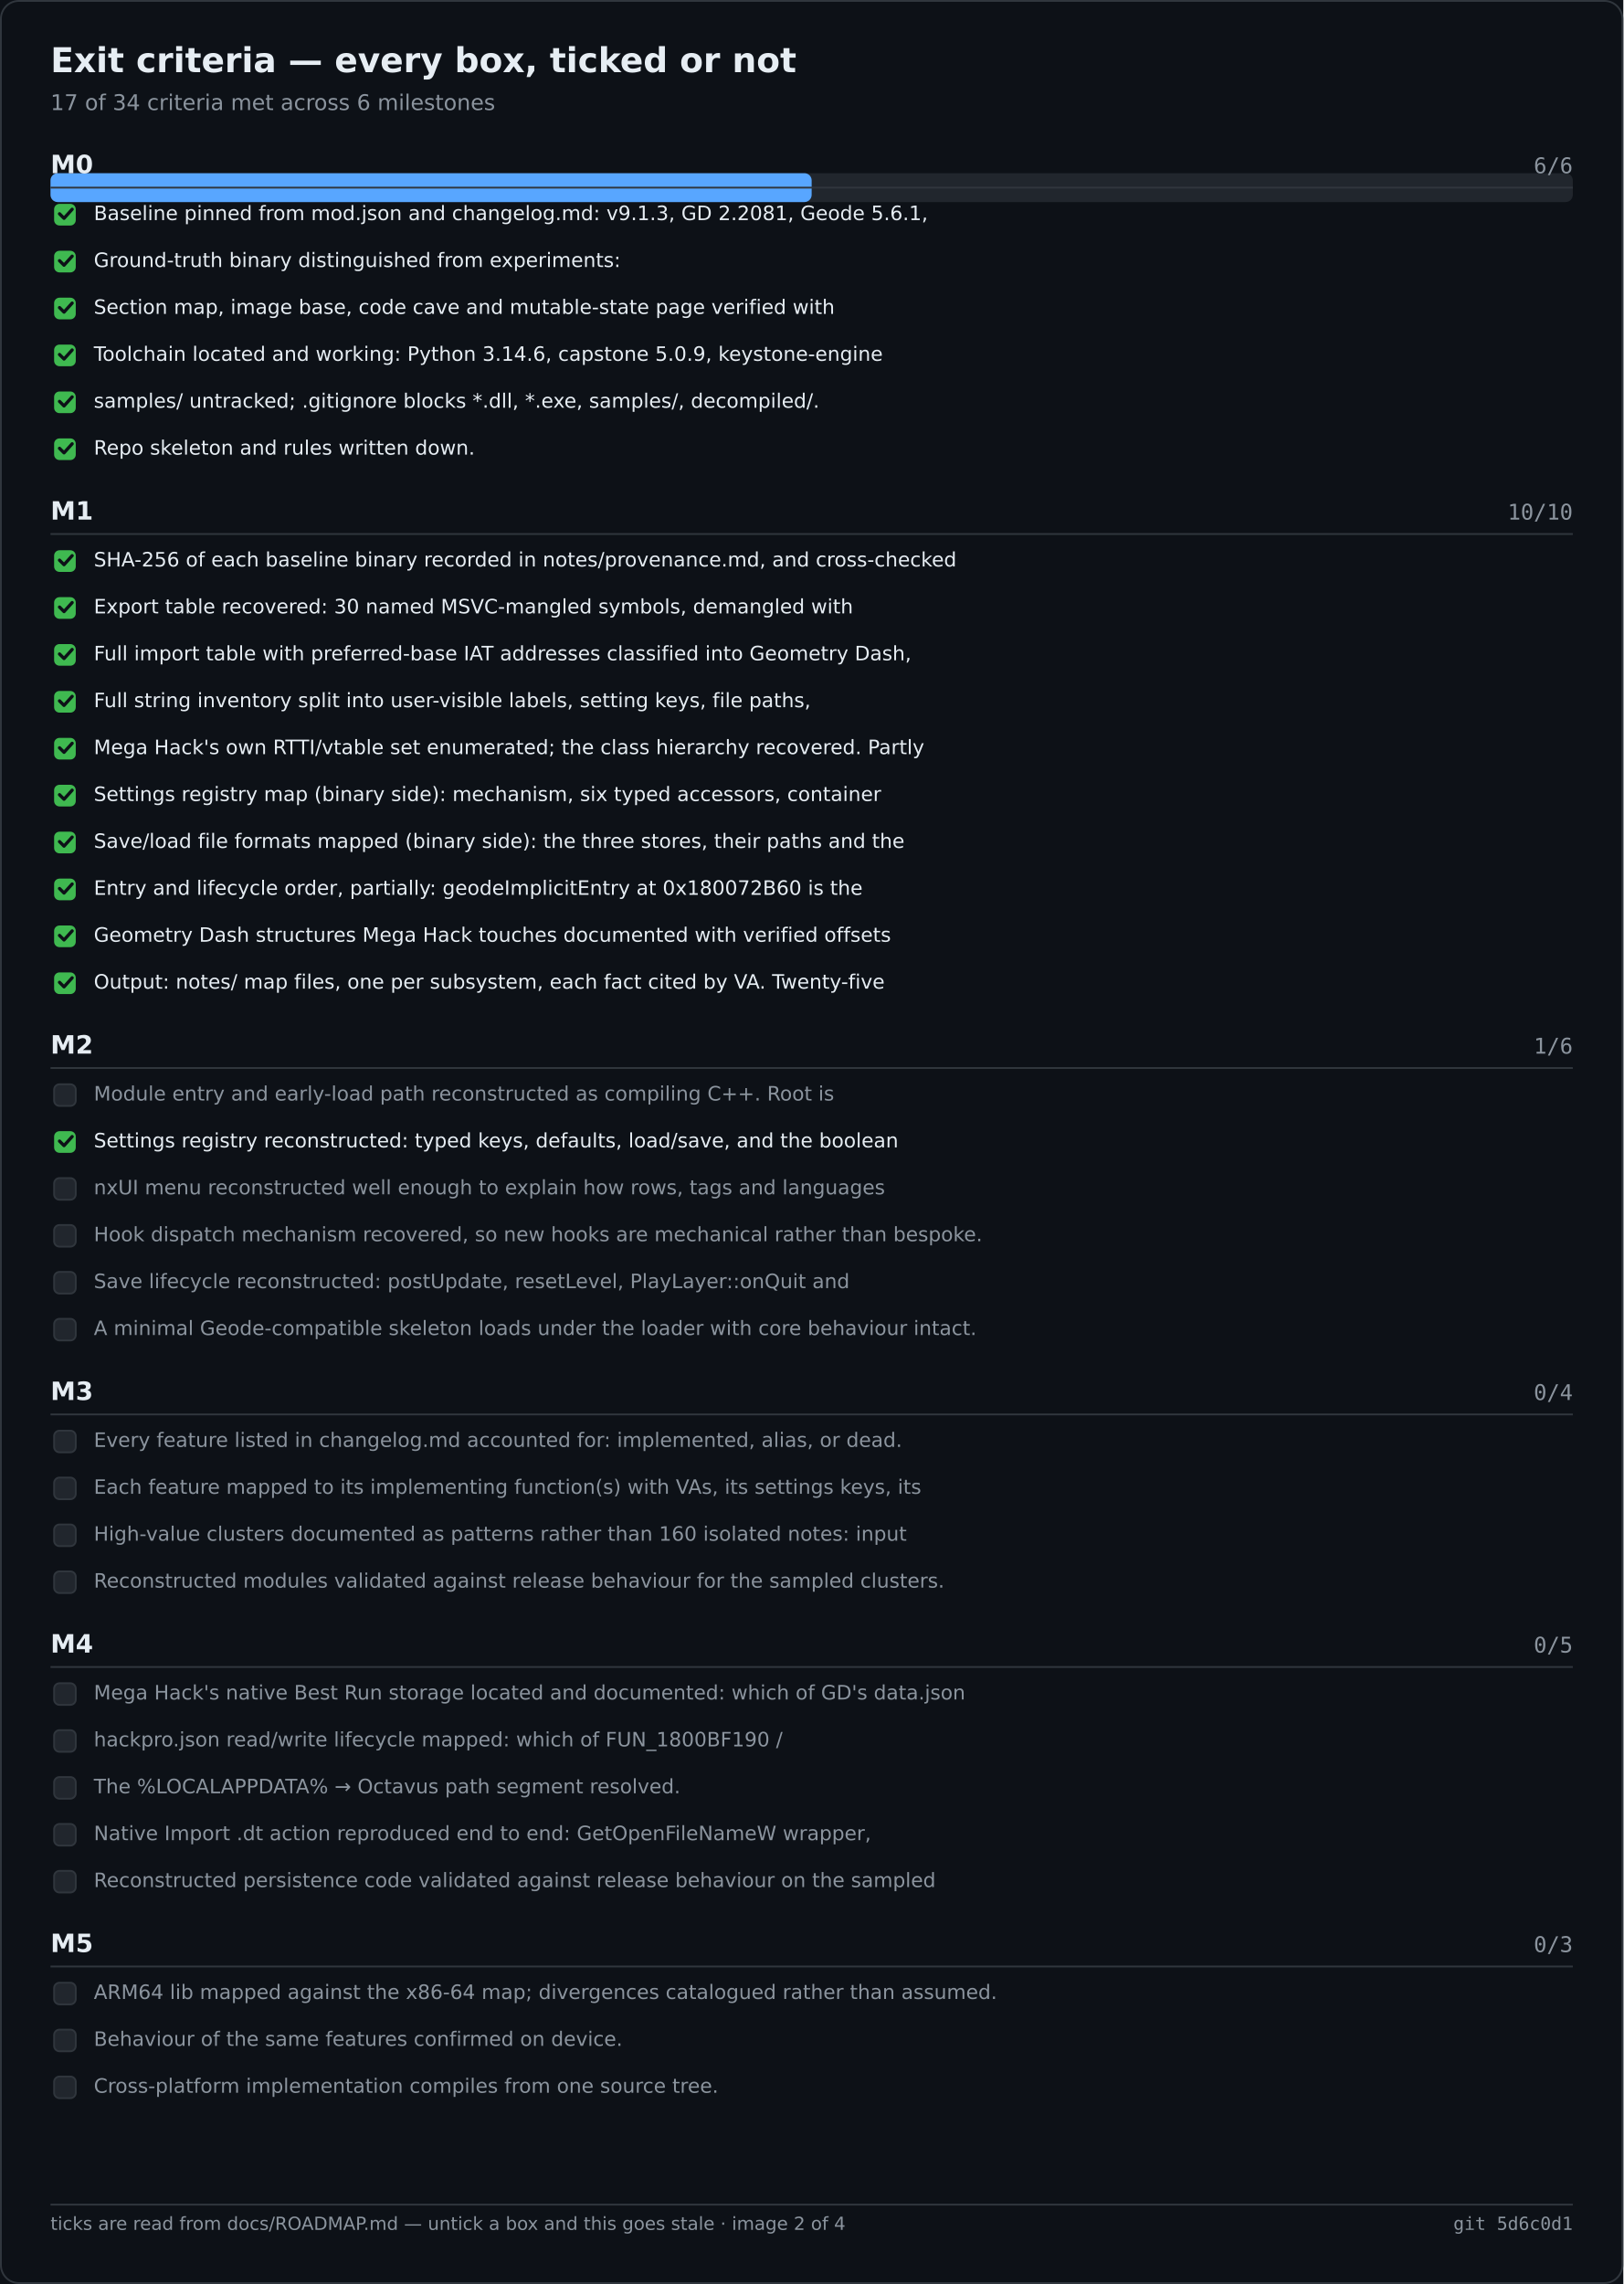
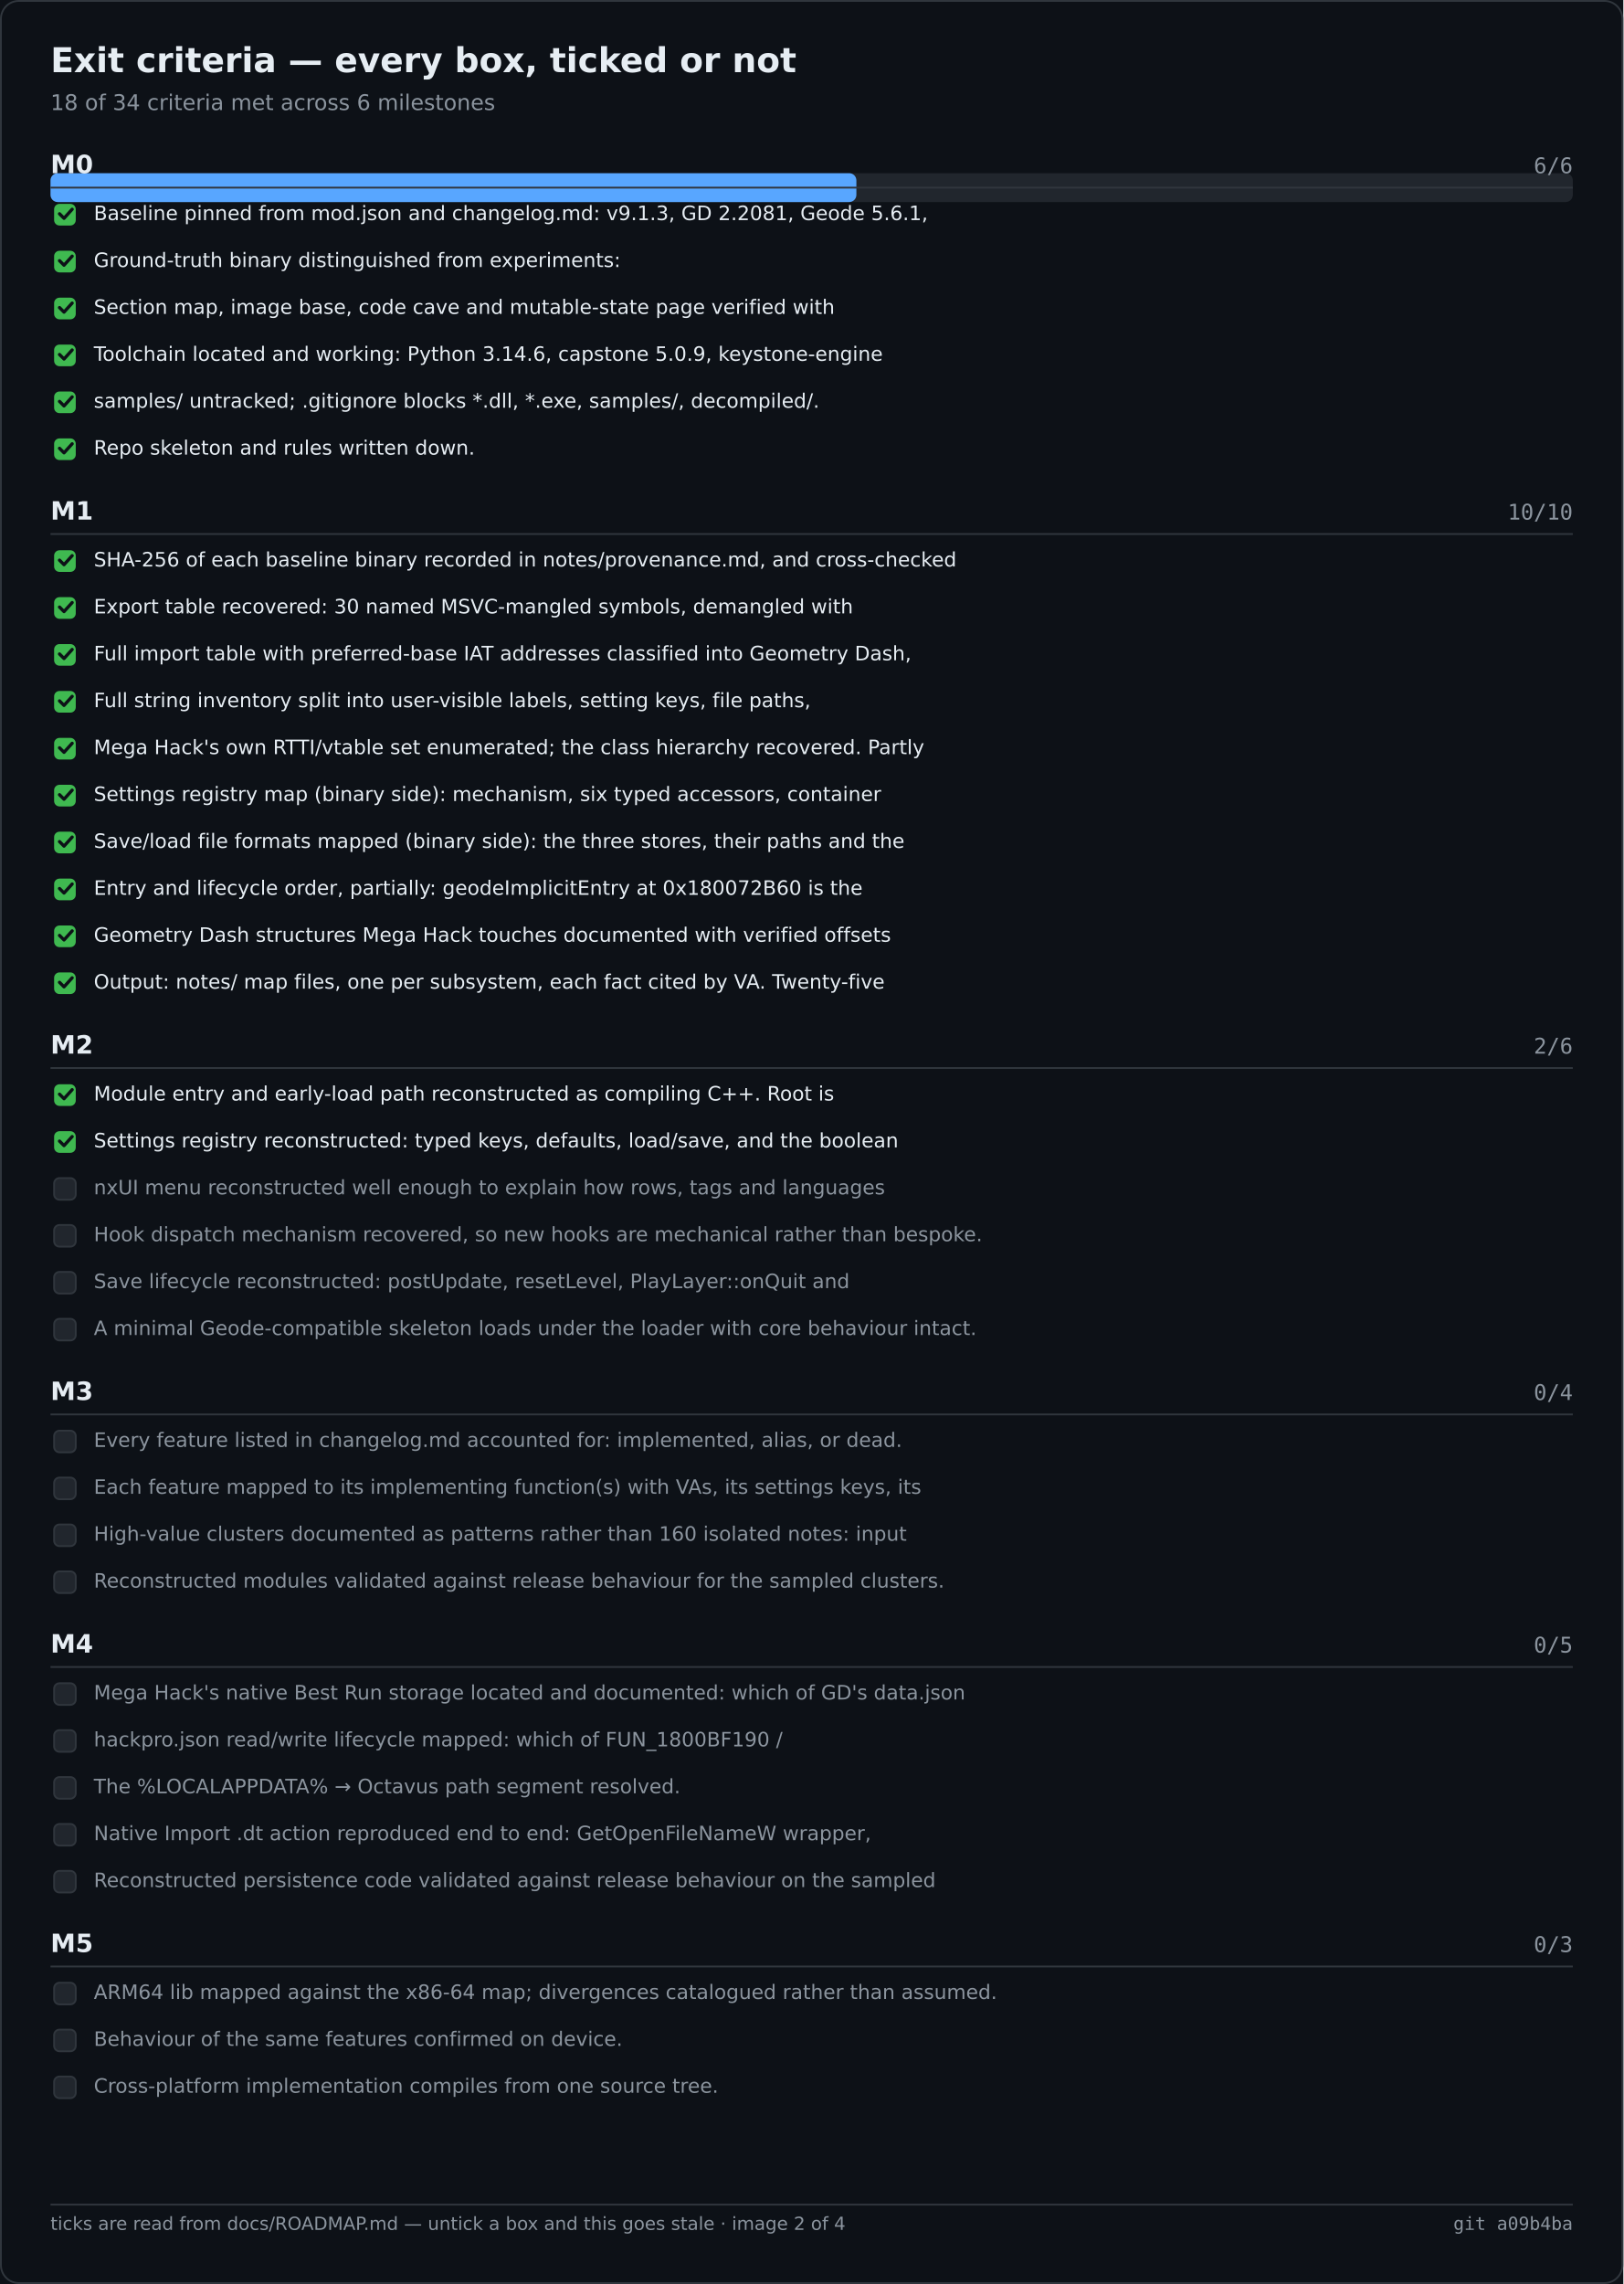
<svg xmlns="http://www.w3.org/2000/svg" width="900" height="1266" viewBox="0 0 900 1266" role="img" aria-label="Exit criteria — every box, ticked or not">
  <rect width="900" height="1266" fill="#0d1117" />
  <rect x="0.5" y="0.5" width="899" height="1265" fill="none" stroke="#30363d" rx="10" />
  <text x="28" y="40" font-family="Segoe UI,DejaVu Sans,Helvetica,sans-serif" font-size="19" font-weight="600" fill="#e6edf3">Exit criteria — every box, ticked or not</text>
-   <text x="28" y="61" font-family="Segoe UI,DejaVu Sans,Helvetica,sans-serif" font-size="12" fill="#8b949e">17 of 34 criteria met across 6 milestones</text>
+   <text x="28" y="61" font-family="Segoe UI,DejaVu Sans,Helvetica,sans-serif" font-size="12" fill="#8b949e">18 of 34 criteria met across 6 milestones</text>
  <rect x="28.0" y="96.0" width="844.0" height="16.0" fill="#21262d" rx="4" />
-   <rect x="28.0" y="96.0" width="422.0" height="16.0" fill="#58a6ff" rx="4" />
+   <rect x="28.0" y="96.0" width="446.8" height="16.0" fill="#58a6ff" rx="4" />
  <text x="28.0" y="96.0" font-family="Segoe UI,DejaVu Sans,Helvetica,sans-serif" font-size="14" fill="#e6edf3" font-weight="600">M0</text>
  <text x="872.0" y="96.0" font-family="Cascadia Mono,Consolas,DejaVu Sans Mono,monospace" font-size="12" fill="#8b949e" text-anchor="end">6/6</text>
  <text x="28.0" y="288.0" font-family="Segoe UI,DejaVu Sans,Helvetica,sans-serif" font-size="14" fill="#e6edf3" font-weight="600">M1</text>
  <text x="872.0" y="288.0" font-family="Cascadia Mono,Consolas,DejaVu Sans Mono,monospace" font-size="12" fill="#8b949e" text-anchor="end">10/10</text>
  <text x="28.0" y="584.0" font-family="Segoe UI,DejaVu Sans,Helvetica,sans-serif" font-size="14" fill="#e6edf3" font-weight="600">M2</text>
-   <text x="872.0" y="584.0" font-family="Cascadia Mono,Consolas,DejaVu Sans Mono,monospace" font-size="12" fill="#8b949e" text-anchor="end">1/6</text>
+   <text x="872.0" y="584.0" font-family="Cascadia Mono,Consolas,DejaVu Sans Mono,monospace" font-size="12" fill="#8b949e" text-anchor="end">2/6</text>
  <text x="28.0" y="776.0" font-family="Segoe UI,DejaVu Sans,Helvetica,sans-serif" font-size="14" fill="#e6edf3" font-weight="600">M3</text>
  <text x="872.0" y="776.0" font-family="Cascadia Mono,Consolas,DejaVu Sans Mono,monospace" font-size="12" fill="#8b949e" text-anchor="end">0/4</text>
  <text x="28.0" y="916.0" font-family="Segoe UI,DejaVu Sans,Helvetica,sans-serif" font-size="14" fill="#e6edf3" font-weight="600">M4</text>
  <text x="872.0" y="916.0" font-family="Cascadia Mono,Consolas,DejaVu Sans Mono,monospace" font-size="12" fill="#8b949e" text-anchor="end">0/5</text>
  <text x="28.0" y="1082.0" font-family="Segoe UI,DejaVu Sans,Helvetica,sans-serif" font-size="14" fill="#e6edf3" font-weight="600">M5</text>
  <text x="872.0" y="1082.0" font-family="Cascadia Mono,Consolas,DejaVu Sans Mono,monospace" font-size="12" fill="#8b949e" text-anchor="end">0/3</text>
  <line x1="28.0" y1="104.0" x2="872.0" y2="104.0" stroke="#30363d" stroke-width="1" />
  <rect x="30.0" y="113.0" width="12.0" height="12.0" fill="#3fb950" rx="3" />
  <path d="M33 118.5 l2.5 2.5 l4.5 -5" fill="none" stroke="#0d1117" stroke-width="1.8" stroke-linecap="round" stroke-linejoin="round" />
  <text x="52.0" y="122.0" font-family="Segoe UI,DejaVu Sans,Helvetica,sans-serif" font-size="11" fill="#e6edf3">Baseline pinned from mod.json and changelog.md: v9.1.3, GD 2.2081, Geode 5.6.1,</text>
  <rect x="30.0" y="139.0" width="12.0" height="12.0" fill="#3fb950" rx="3" />
  <path d="M33 144.5 l2.5 2.5 l4.5 -5" fill="none" stroke="#0d1117" stroke-width="1.8" stroke-linecap="round" stroke-linejoin="round" />
  <text x="52.0" y="148.0" font-family="Segoe UI,DejaVu Sans,Helvetica,sans-serif" font-size="11" fill="#e6edf3">Ground-truth binary distinguished from experiments:</text>
  <rect x="30.0" y="165.0" width="12.0" height="12.0" fill="#3fb950" rx="3" />
  <path d="M33 170.5 l2.5 2.5 l4.5 -5" fill="none" stroke="#0d1117" stroke-width="1.8" stroke-linecap="round" stroke-linejoin="round" />
  <text x="52.0" y="174.0" font-family="Segoe UI,DejaVu Sans,Helvetica,sans-serif" font-size="11" fill="#e6edf3">Section map, image base, code cave and mutable-state page verified with</text>
  <rect x="30.0" y="191.0" width="12.0" height="12.0" fill="#3fb950" rx="3" />
  <path d="M33 196.5 l2.5 2.5 l4.5 -5" fill="none" stroke="#0d1117" stroke-width="1.8" stroke-linecap="round" stroke-linejoin="round" />
  <text x="52.0" y="200.0" font-family="Segoe UI,DejaVu Sans,Helvetica,sans-serif" font-size="11" fill="#e6edf3">Toolchain located and working: Python 3.14.6, capstone 5.0.9, keystone-engine</text>
  <rect x="30.0" y="217.0" width="12.0" height="12.0" fill="#3fb950" rx="3" />
  <path d="M33 222.5 l2.5 2.5 l4.5 -5" fill="none" stroke="#0d1117" stroke-width="1.8" stroke-linecap="round" stroke-linejoin="round" />
  <text x="52.0" y="226.0" font-family="Segoe UI,DejaVu Sans,Helvetica,sans-serif" font-size="11" fill="#e6edf3">samples/ untracked; .gitignore blocks *.dll, *.exe, samples/, decompiled/.</text>
  <rect x="30.0" y="243.0" width="12.0" height="12.0" fill="#3fb950" rx="3" />
  <path d="M33 248.5 l2.5 2.5 l4.5 -5" fill="none" stroke="#0d1117" stroke-width="1.8" stroke-linecap="round" stroke-linejoin="round" />
  <text x="52.0" y="252.0" font-family="Segoe UI,DejaVu Sans,Helvetica,sans-serif" font-size="11" fill="#e6edf3">Repo skeleton and rules written down.</text>
  <line x1="28.0" y1="296.0" x2="872.0" y2="296.0" stroke="#30363d" stroke-width="1" />
  <rect x="30.0" y="305.0" width="12.0" height="12.0" fill="#3fb950" rx="3" />
  <path d="M33 310.5 l2.5 2.5 l4.5 -5" fill="none" stroke="#0d1117" stroke-width="1.8" stroke-linecap="round" stroke-linejoin="round" />
  <text x="52.0" y="314.0" font-family="Segoe UI,DejaVu Sans,Helvetica,sans-serif" font-size="11" fill="#e6edf3">SHA-256 of each baseline binary recorded in notes/provenance.md, and cross-checked</text>
  <rect x="30.0" y="331.0" width="12.0" height="12.0" fill="#3fb950" rx="3" />
  <path d="M33 336.5 l2.5 2.5 l4.5 -5" fill="none" stroke="#0d1117" stroke-width="1.8" stroke-linecap="round" stroke-linejoin="round" />
  <text x="52.0" y="340.0" font-family="Segoe UI,DejaVu Sans,Helvetica,sans-serif" font-size="11" fill="#e6edf3">Export table recovered: 30 named MSVC-mangled symbols, demangled with</text>
  <rect x="30.0" y="357.0" width="12.0" height="12.0" fill="#3fb950" rx="3" />
  <path d="M33 362.5 l2.5 2.5 l4.5 -5" fill="none" stroke="#0d1117" stroke-width="1.8" stroke-linecap="round" stroke-linejoin="round" />
  <text x="52.0" y="366.0" font-family="Segoe UI,DejaVu Sans,Helvetica,sans-serif" font-size="11" fill="#e6edf3">Full import table with preferred-base IAT addresses classified into Geometry Dash,</text>
  <rect x="30.0" y="383.0" width="12.0" height="12.0" fill="#3fb950" rx="3" />
  <path d="M33 388.5 l2.5 2.5 l4.5 -5" fill="none" stroke="#0d1117" stroke-width="1.8" stroke-linecap="round" stroke-linejoin="round" />
  <text x="52.0" y="392.0" font-family="Segoe UI,DejaVu Sans,Helvetica,sans-serif" font-size="11" fill="#e6edf3">Full string inventory split into user-visible labels, setting keys, file paths,</text>
  <rect x="30.0" y="409.0" width="12.0" height="12.0" fill="#3fb950" rx="3" />
  <path d="M33 414.5 l2.5 2.5 l4.5 -5" fill="none" stroke="#0d1117" stroke-width="1.8" stroke-linecap="round" stroke-linejoin="round" />
  <text x="52.0" y="418.0" font-family="Segoe UI,DejaVu Sans,Helvetica,sans-serif" font-size="11" fill="#e6edf3">Mega Hack's own RTTI/vtable set enumerated; the class hierarchy recovered. Partly</text>
  <rect x="30.0" y="435.0" width="12.0" height="12.0" fill="#3fb950" rx="3" />
  <path d="M33 440.5 l2.5 2.5 l4.5 -5" fill="none" stroke="#0d1117" stroke-width="1.8" stroke-linecap="round" stroke-linejoin="round" />
  <text x="52.0" y="444.0" font-family="Segoe UI,DejaVu Sans,Helvetica,sans-serif" font-size="11" fill="#e6edf3">Settings registry map (binary side): mechanism, six typed accessors, container</text>
  <rect x="30.0" y="461.0" width="12.0" height="12.0" fill="#3fb950" rx="3" />
  <path d="M33 466.5 l2.5 2.5 l4.5 -5" fill="none" stroke="#0d1117" stroke-width="1.8" stroke-linecap="round" stroke-linejoin="round" />
  <text x="52.0" y="470.0" font-family="Segoe UI,DejaVu Sans,Helvetica,sans-serif" font-size="11" fill="#e6edf3">Save/load file formats mapped (binary side): the three stores, their paths and the</text>
  <rect x="30.0" y="487.0" width="12.0" height="12.0" fill="#3fb950" rx="3" />
  <path d="M33 492.5 l2.5 2.5 l4.5 -5" fill="none" stroke="#0d1117" stroke-width="1.8" stroke-linecap="round" stroke-linejoin="round" />
  <text x="52.0" y="496.0" font-family="Segoe UI,DejaVu Sans,Helvetica,sans-serif" font-size="11" fill="#e6edf3">Entry and lifecycle order, partially: geodeImplicitEntry at 0x180072B60 is the</text>
  <rect x="30.0" y="513.0" width="12.0" height="12.0" fill="#3fb950" rx="3" />
  <path d="M33 518.5 l2.5 2.5 l4.5 -5" fill="none" stroke="#0d1117" stroke-width="1.8" stroke-linecap="round" stroke-linejoin="round" />
  <text x="52.0" y="522.0" font-family="Segoe UI,DejaVu Sans,Helvetica,sans-serif" font-size="11" fill="#e6edf3">Geometry Dash structures Mega Hack touches documented with verified offsets</text>
  <rect x="30.0" y="539.0" width="12.0" height="12.0" fill="#3fb950" rx="3" />
  <path d="M33 544.5 l2.5 2.5 l4.5 -5" fill="none" stroke="#0d1117" stroke-width="1.8" stroke-linecap="round" stroke-linejoin="round" />
  <text x="52.0" y="548.0" font-family="Segoe UI,DejaVu Sans,Helvetica,sans-serif" font-size="11" fill="#e6edf3">Output: notes/ map files, one per subsystem, each fact cited by VA. Twenty-five</text>
  <line x1="28.0" y1="592.0" x2="872.0" y2="592.0" stroke="#30363d" stroke-width="1" />
-   <rect x="30.0" y="601.0" width="12.0" height="12.0" fill="#21262d" rx="3" stroke="#30363d" stroke-width="1" />
-   <text x="52.0" y="610.0" font-family="Segoe UI,DejaVu Sans,Helvetica,sans-serif" font-size="11" fill="#8b949e">Module entry and early-load path reconstructed as compiling C++. Root is</text>
+   <rect x="30.0" y="601.0" width="12.0" height="12.0" fill="#3fb950" rx="3" />
+   <path d="M33 606.5 l2.5 2.5 l4.5 -5" fill="none" stroke="#0d1117" stroke-width="1.8" stroke-linecap="round" stroke-linejoin="round" />
+   <text x="52.0" y="610.0" font-family="Segoe UI,DejaVu Sans,Helvetica,sans-serif" font-size="11" fill="#e6edf3">Module entry and early-load path reconstructed as compiling C++. Root is</text>
  <rect x="30.0" y="627.0" width="12.0" height="12.0" fill="#3fb950" rx="3" />
  <path d="M33 632.5 l2.5 2.5 l4.5 -5" fill="none" stroke="#0d1117" stroke-width="1.8" stroke-linecap="round" stroke-linejoin="round" />
  <text x="52.0" y="636.0" font-family="Segoe UI,DejaVu Sans,Helvetica,sans-serif" font-size="11" fill="#e6edf3">Settings registry reconstructed: typed keys, defaults, load/save, and the boolean</text>
  <rect x="30.0" y="653.0" width="12.0" height="12.0" fill="#21262d" rx="3" stroke="#30363d" stroke-width="1" />
  <text x="52.0" y="662.0" font-family="Segoe UI,DejaVu Sans,Helvetica,sans-serif" font-size="11" fill="#8b949e">nxUI menu reconstructed well enough to explain how rows, tags and languages</text>
  <rect x="30.0" y="679.0" width="12.0" height="12.0" fill="#21262d" rx="3" stroke="#30363d" stroke-width="1" />
  <text x="52.0" y="688.0" font-family="Segoe UI,DejaVu Sans,Helvetica,sans-serif" font-size="11" fill="#8b949e">Hook dispatch mechanism recovered, so new hooks are mechanical rather than bespoke.</text>
  <rect x="30.0" y="705.0" width="12.0" height="12.0" fill="#21262d" rx="3" stroke="#30363d" stroke-width="1" />
  <text x="52.0" y="714.0" font-family="Segoe UI,DejaVu Sans,Helvetica,sans-serif" font-size="11" fill="#8b949e">Save lifecycle reconstructed: postUpdate, resetLevel, PlayLayer::onQuit and</text>
  <rect x="30.0" y="731.0" width="12.0" height="12.0" fill="#21262d" rx="3" stroke="#30363d" stroke-width="1" />
  <text x="52.0" y="740.0" font-family="Segoe UI,DejaVu Sans,Helvetica,sans-serif" font-size="11" fill="#8b949e">A minimal Geode-compatible skeleton loads under the loader with core behaviour intact.</text>
  <line x1="28.0" y1="784.0" x2="872.0" y2="784.0" stroke="#30363d" stroke-width="1" />
  <rect x="30.0" y="793.0" width="12.0" height="12.0" fill="#21262d" rx="3" stroke="#30363d" stroke-width="1" />
  <text x="52.0" y="802.0" font-family="Segoe UI,DejaVu Sans,Helvetica,sans-serif" font-size="11" fill="#8b949e">Every feature listed in changelog.md accounted for: implemented, alias, or dead.</text>
  <rect x="30.0" y="819.0" width="12.0" height="12.0" fill="#21262d" rx="3" stroke="#30363d" stroke-width="1" />
  <text x="52.0" y="828.0" font-family="Segoe UI,DejaVu Sans,Helvetica,sans-serif" font-size="11" fill="#8b949e">Each feature mapped to its implementing function(s) with VAs, its settings keys, its</text>
  <rect x="30.0" y="845.0" width="12.0" height="12.0" fill="#21262d" rx="3" stroke="#30363d" stroke-width="1" />
  <text x="52.0" y="854.0" font-family="Segoe UI,DejaVu Sans,Helvetica,sans-serif" font-size="11" fill="#8b949e">High-value clusters documented as patterns rather than 160 isolated notes: input</text>
  <rect x="30.0" y="871.0" width="12.0" height="12.0" fill="#21262d" rx="3" stroke="#30363d" stroke-width="1" />
  <text x="52.0" y="880.0" font-family="Segoe UI,DejaVu Sans,Helvetica,sans-serif" font-size="11" fill="#8b949e">Reconstructed modules validated against release behaviour for the sampled clusters.</text>
  <line x1="28.0" y1="924.0" x2="872.0" y2="924.0" stroke="#30363d" stroke-width="1" />
  <rect x="30.0" y="933.0" width="12.0" height="12.0" fill="#21262d" rx="3" stroke="#30363d" stroke-width="1" />
  <text x="52.0" y="942.0" font-family="Segoe UI,DejaVu Sans,Helvetica,sans-serif" font-size="11" fill="#8b949e">Mega Hack's native Best Run storage located and documented: which of GD's data.json</text>
  <rect x="30.0" y="959.0" width="12.0" height="12.0" fill="#21262d" rx="3" stroke="#30363d" stroke-width="1" />
  <text x="52.0" y="968.0" font-family="Segoe UI,DejaVu Sans,Helvetica,sans-serif" font-size="11" fill="#8b949e">hackpro.json read/write lifecycle mapped: which of FUN_1800BF190 /</text>
  <rect x="30.0" y="985.0" width="12.0" height="12.0" fill="#21262d" rx="3" stroke="#30363d" stroke-width="1" />
  <text x="52.0" y="994.0" font-family="Segoe UI,DejaVu Sans,Helvetica,sans-serif" font-size="11" fill="#8b949e">The %LOCALAPPDATA% → Octavus path segment resolved.</text>
  <rect x="30.0" y="1011.0" width="12.0" height="12.0" fill="#21262d" rx="3" stroke="#30363d" stroke-width="1" />
  <text x="52.0" y="1020.0" font-family="Segoe UI,DejaVu Sans,Helvetica,sans-serif" font-size="11" fill="#8b949e">Native Import .dt action reproduced end to end: GetOpenFileNameW wrapper,</text>
  <rect x="30.0" y="1037.0" width="12.0" height="12.0" fill="#21262d" rx="3" stroke="#30363d" stroke-width="1" />
  <text x="52.0" y="1046.0" font-family="Segoe UI,DejaVu Sans,Helvetica,sans-serif" font-size="11" fill="#8b949e">Reconstructed persistence code validated against release behaviour on the sampled</text>
  <line x1="28.0" y1="1090.0" x2="872.0" y2="1090.0" stroke="#30363d" stroke-width="1" />
  <rect x="30.0" y="1099.0" width="12.0" height="12.0" fill="#21262d" rx="3" stroke="#30363d" stroke-width="1" />
  <text x="52.0" y="1108.0" font-family="Segoe UI,DejaVu Sans,Helvetica,sans-serif" font-size="11" fill="#8b949e">ARM64 lib mapped against the x86-64 map; divergences catalogued rather than assumed.</text>
  <rect x="30.0" y="1125.0" width="12.0" height="12.0" fill="#21262d" rx="3" stroke="#30363d" stroke-width="1" />
  <text x="52.0" y="1134.0" font-family="Segoe UI,DejaVu Sans,Helvetica,sans-serif" font-size="11" fill="#8b949e">Behaviour of the same features confirmed on device.</text>
  <rect x="30.0" y="1151.0" width="12.0" height="12.0" fill="#21262d" rx="3" stroke="#30363d" stroke-width="1" />
  <text x="52.0" y="1160.0" font-family="Segoe UI,DejaVu Sans,Helvetica,sans-serif" font-size="11" fill="#8b949e">Cross-platform implementation compiles from one source tree.</text>
  <line x1="28.0" y1="1222.0" x2="872.0" y2="1222.0" stroke="#30363d" stroke-width="1" />
  <text x="28.0" y="1236.0" font-family="Segoe UI,DejaVu Sans,Helvetica,sans-serif" font-size="10" fill="#8b949e">ticks are read from docs/ROADMAP.md — untick a box and this goes stale · image 2 of 4</text>
-   <text x="872.0" y="1236.0" font-family="Cascadia Mono,Consolas,DejaVu Sans Mono,monospace" font-size="10" fill="#8b949e" text-anchor="end">git 5d6c0d1</text>
+   <text x="872.0" y="1236.0" font-family="Cascadia Mono,Consolas,DejaVu Sans Mono,monospace" font-size="10" fill="#8b949e" text-anchor="end">git a09b4ba</text>
</svg>
